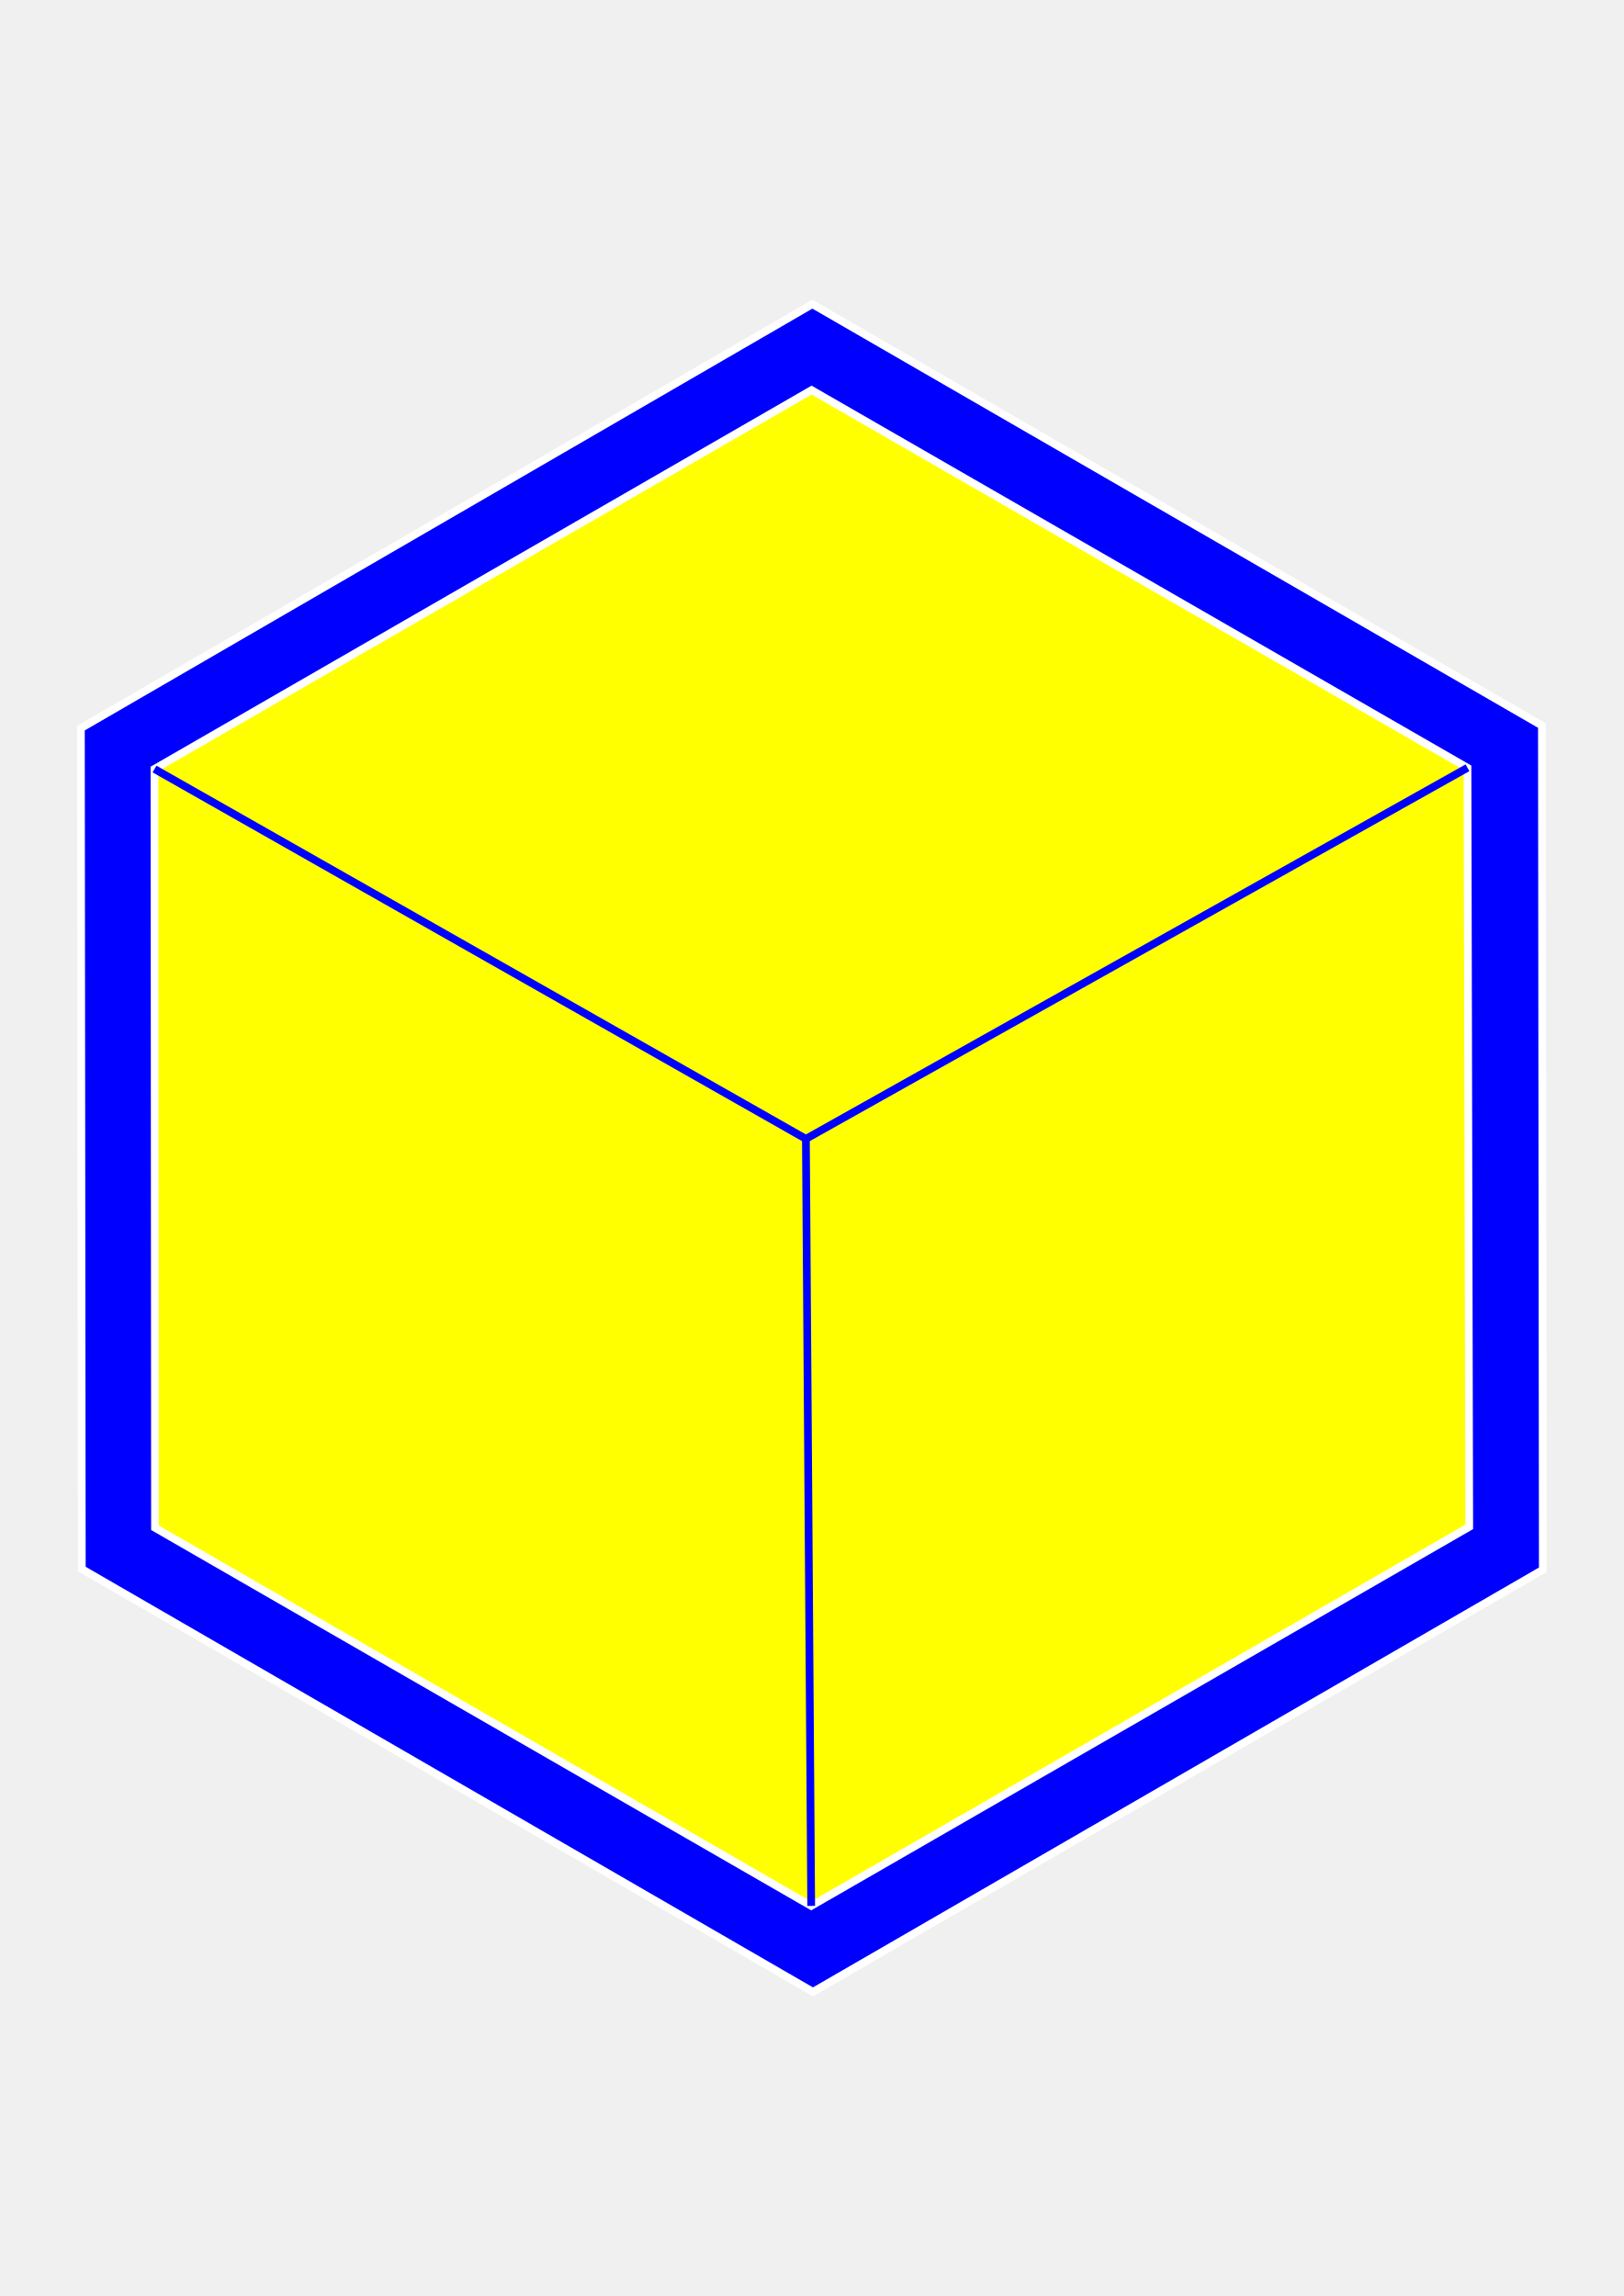
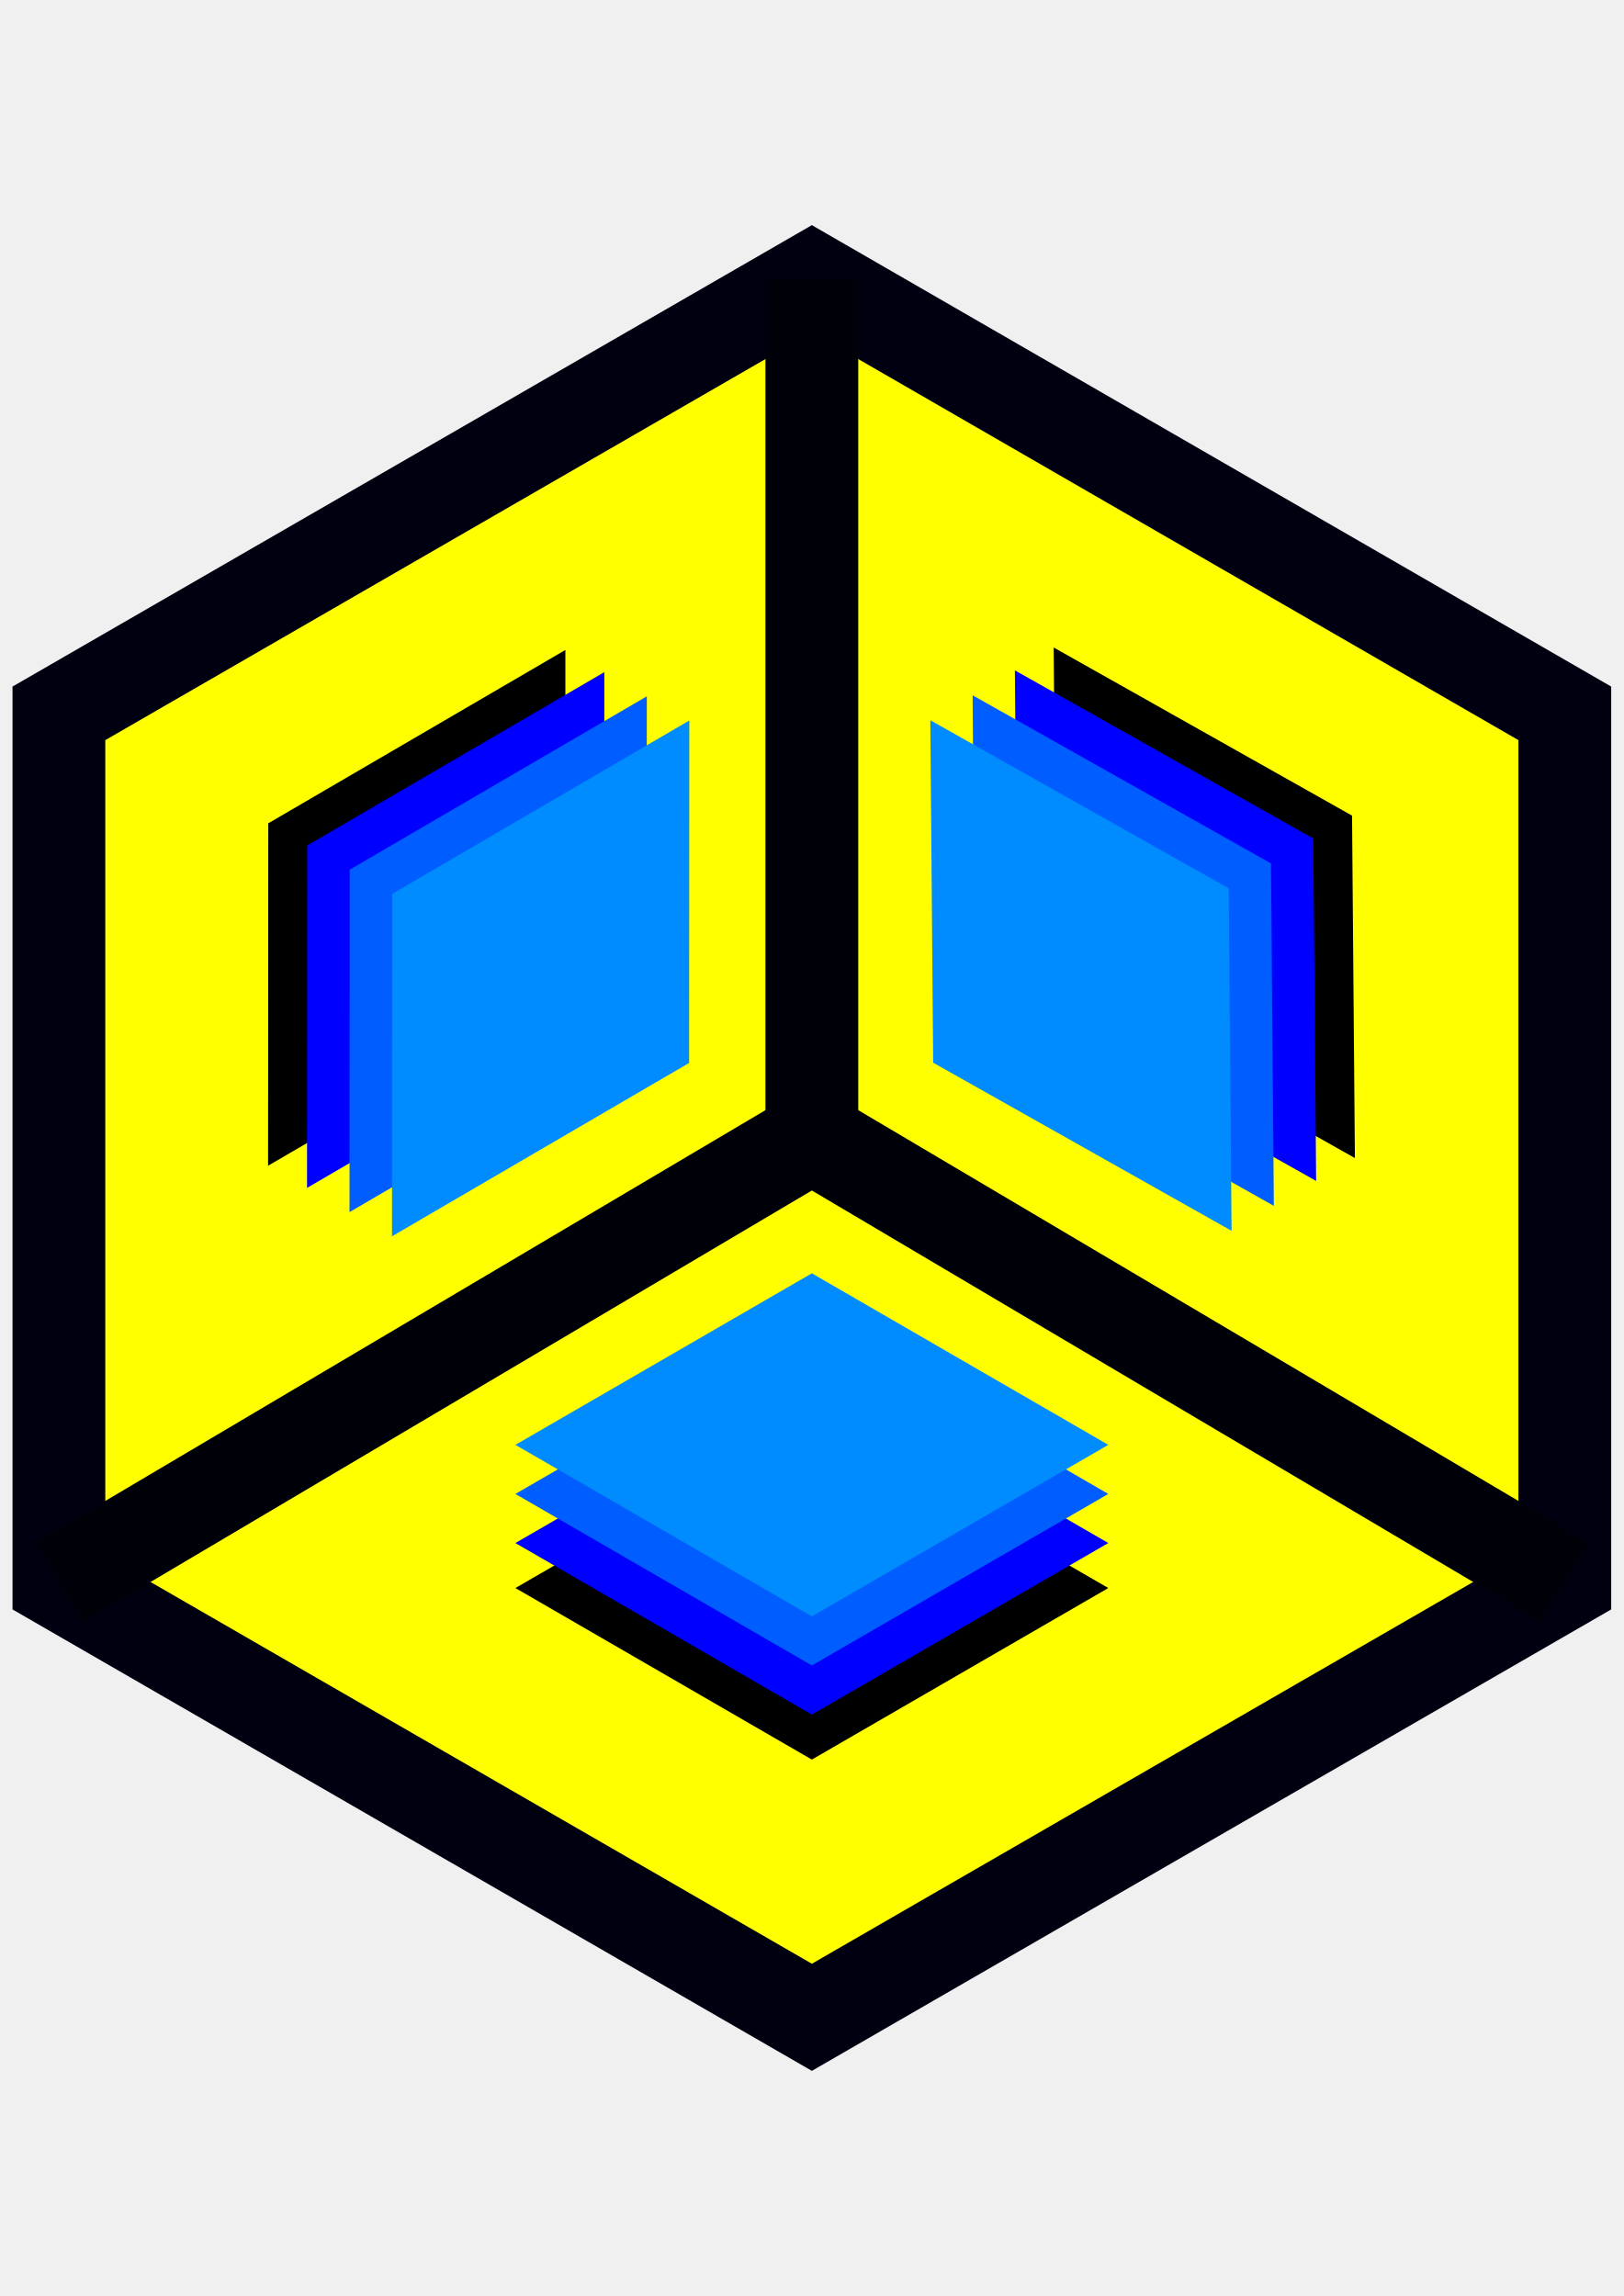
- <svg xmlns="http://www.w3.org/2000/svg" width="210mm" height="297mm" viewBox="0 0 210 297" id="svg8">
+ <svg xmlns="http://www.w3.org/2000/svg" id="svg8" version="1.1" viewBox="0 0 210 297" height="297mm" width="210mm">
+   <defs id="defs2" />
  <g id="layer1">
-     <path id="path815" d="M 158.638,152.826 64.245,207.426 -30.319,152.73 -30.437,43.966 64.168,-10.885 158.52,43.627 Z" transform="translate(40.9 50.23)" fill="#00f" stroke="#fff" strokeWidth="0" strokeOpacity="0.962" />
-     <path id="path815-3" d="m 142.943,137.418 -85.107,49.031 -84.867,-48.912 -0.07,-98.16 84.985,-49.006 84.833,48.857 z" transform="translate(47.078 60.09)" fill="#ff0" stroke="#fff" strokeWidth="0" strokeOpacity="0.962" />
-     <path d="M 19.984,99.477 104.23,147.319 189.796,99.317" id="path834" fill="#ff0" stroke="#00f" strokeWidth="9.801" />
-     <path d="m 104.23,147.319 0.685,99.22" id="path838" fill="none" stroke="#00f" strokeWidth="9.801" />
+     <path d="M 105,260.948 7.617,204.724 7.617,92.276 105,36.052 l 97.383,56.224 0,112.448 z" id="path943" style="opacity:1;fill:#ffff00;fill-opacity:1;stroke:#000011;stroke-width:12;stroke-linecap:round;stroke-linejoin:miter;stroke-miterlimit:4;stroke-dasharray:none;stroke-opacity:1" />
+     <rect transform="matrix(-0.8654964,-0.5009152,0.8654964,-0.5009152,0,0)" y="-166.536" x="-287.854" height="44.299" width="44.299" id="rect966" style="opacity:1;fill:#000000;fill-opacity:1;stroke:#000000;stroke-width:0;stroke-linecap:round;stroke-linejoin:miter;stroke-miterlimit:4;stroke-dasharray:none;stroke-opacity:1" />
+     <rect transform="matrix(-0.8654964,-0.5009152,0.8654964,-0.5009152,0,0)" y="-160.726" x="-282.043" height="44.299" width="44.299" id="rect966-3" style="opacity:1;fill:#0000ff;fill-opacity:1;stroke:#000000;stroke-width:0;stroke-linecap:round;stroke-linejoin:miter;stroke-miterlimit:4;stroke-dasharray:none;stroke-opacity:1" />
+     <rect transform="matrix(-0.8654964,-0.5009152,0.8654964,-0.5009152,0,0)" y="-154.387" x="-275.705" height="44.299" width="44.299" id="rect966-5" style="opacity:1;fill:#005dff;fill-opacity:1;stroke:#000000;stroke-width:0;stroke-linecap:round;stroke-linejoin:miter;stroke-miterlimit:4;stroke-dasharray:none;stroke-opacity:1" />
+     <path id="path1002" d="m 7.64,204.668 97.36,-57.644 97.36,57.644" style="fill:none;stroke:#000008;stroke-width:12;stroke-linecap:butt;stroke-linejoin:miter;stroke-opacity:1;stroke-miterlimit:4;stroke-dasharray:none" />
+     <path id="path1004" d="M 105,147.024 105,36.052" style="fill:none;stroke:#000008;stroke-width:12;stroke-linecap:butt;stroke-linejoin:miter;stroke-opacity:1;stroke-miterlimit:4;stroke-dasharray:none" />
+     <rect transform="matrix(-0.8654964,-0.5009152,0.8654964,-0.5009152,0,0)" y="-148.049" x="-269.367" height="44.299" width="44.299" id="rect966-5-6" style="opacity:1;fill:#008bff;fill-opacity:1;stroke:#000000;stroke-width:0;stroke-linecap:round;stroke-linejoin:miter;stroke-miterlimit:4;stroke-dasharray:none;stroke-opacity:1" />
+     <rect transform="matrix(0.8637017,-0.5040033,-5.6215673e-4,0.9999998,0,0)" y="126.788" x="40.255" height="44.296" width="44.491" id="rect966-2" style="opacity:1;fill:#000000;fill-opacity:1;stroke:#000000;stroke-width:0;stroke-linecap:round;stroke-linejoin:miter;stroke-miterlimit:4;stroke-dasharray:none;stroke-opacity:1" />
+     <rect transform="matrix(0.8637017,-0.5040033,-5.6215673e-4,0.9999998,0,0)" y="132.598" x="46.091" height="44.296" width="44.491" id="rect966-3-9" style="opacity:1;fill:#0000ff;fill-opacity:1;stroke:#000000;stroke-width:0;stroke-linecap:round;stroke-linejoin:miter;stroke-miterlimit:4;stroke-dasharray:none;stroke-opacity:1" />
+     <rect transform="matrix(0.8637017,-0.5040033,-5.6215673e-4,0.9999998,0,0)" y="138.935" x="52.456" height="44.296" width="44.491" id="rect966-5-1" style="opacity:1;fill:#005dff;fill-opacity:1;stroke:#000000;stroke-width:0;stroke-linecap:round;stroke-linejoin:miter;stroke-miterlimit:4;stroke-dasharray:none;stroke-opacity:1" />
+     <rect transform="matrix(0.8637017,-0.5040033,-5.6215673e-4,0.9999998,0,0)" y="145.273" x="58.822" height="44.296" width="44.491" id="rect966-5-6-2" style="opacity:1;fill:#008bff;fill-opacity:1;stroke:#000000;stroke-width:0;stroke-linecap:round;stroke-linejoin:miter;stroke-miterlimit:4;stroke-dasharray:none;stroke-opacity:1" />
+     <rect transform="matrix(0.00831049,0.9999655,-0.8711906,-0.4909449,0,0)" y="-200.654" x="6.995" height="44.299" width="44.299" id="rect966-2-7" style="opacity:1;fill:#000000;fill-opacity:1;stroke:#000000;stroke-width:0;stroke-linecap:round;stroke-linejoin:miter;stroke-miterlimit:4;stroke-dasharray:none;stroke-opacity:1" />
+     <rect transform="matrix(0.00831049,0.9999655,-0.8711906,-0.4909449,0,0)" y="-194.844" x="12.806" height="44.299" width="44.299" id="rect966-3-9-0" style="opacity:1;fill:#0000ff;fill-opacity:1;stroke:#000000;stroke-width:0;stroke-linecap:round;stroke-linejoin:miter;stroke-miterlimit:4;stroke-dasharray:none;stroke-opacity:1" />
+     <rect transform="matrix(0.00831049,0.9999655,-0.8711906,-0.4909449,0,0)" y="-188.506" x="19.144" height="44.299" width="44.299" id="rect966-5-1-9" style="opacity:1;fill:#005dff;fill-opacity:1;stroke:#000000;stroke-width:0;stroke-linecap:round;stroke-linejoin:miter;stroke-miterlimit:4;stroke-dasharray:none;stroke-opacity:1" />
+     <rect transform="matrix(0.00831049,0.9999655,-0.8711906,-0.4909449,0,0)" y="-182.168" x="25.482" height="44.299" width="44.299" id="rect966-5-6-2-3" style="opacity:1;fill:#008bff;fill-opacity:1;stroke:#000000;stroke-width:0;stroke-linecap:round;stroke-linejoin:miter;stroke-miterlimit:4;stroke-dasharray:none;stroke-opacity:1" />
  </g>
</svg>
